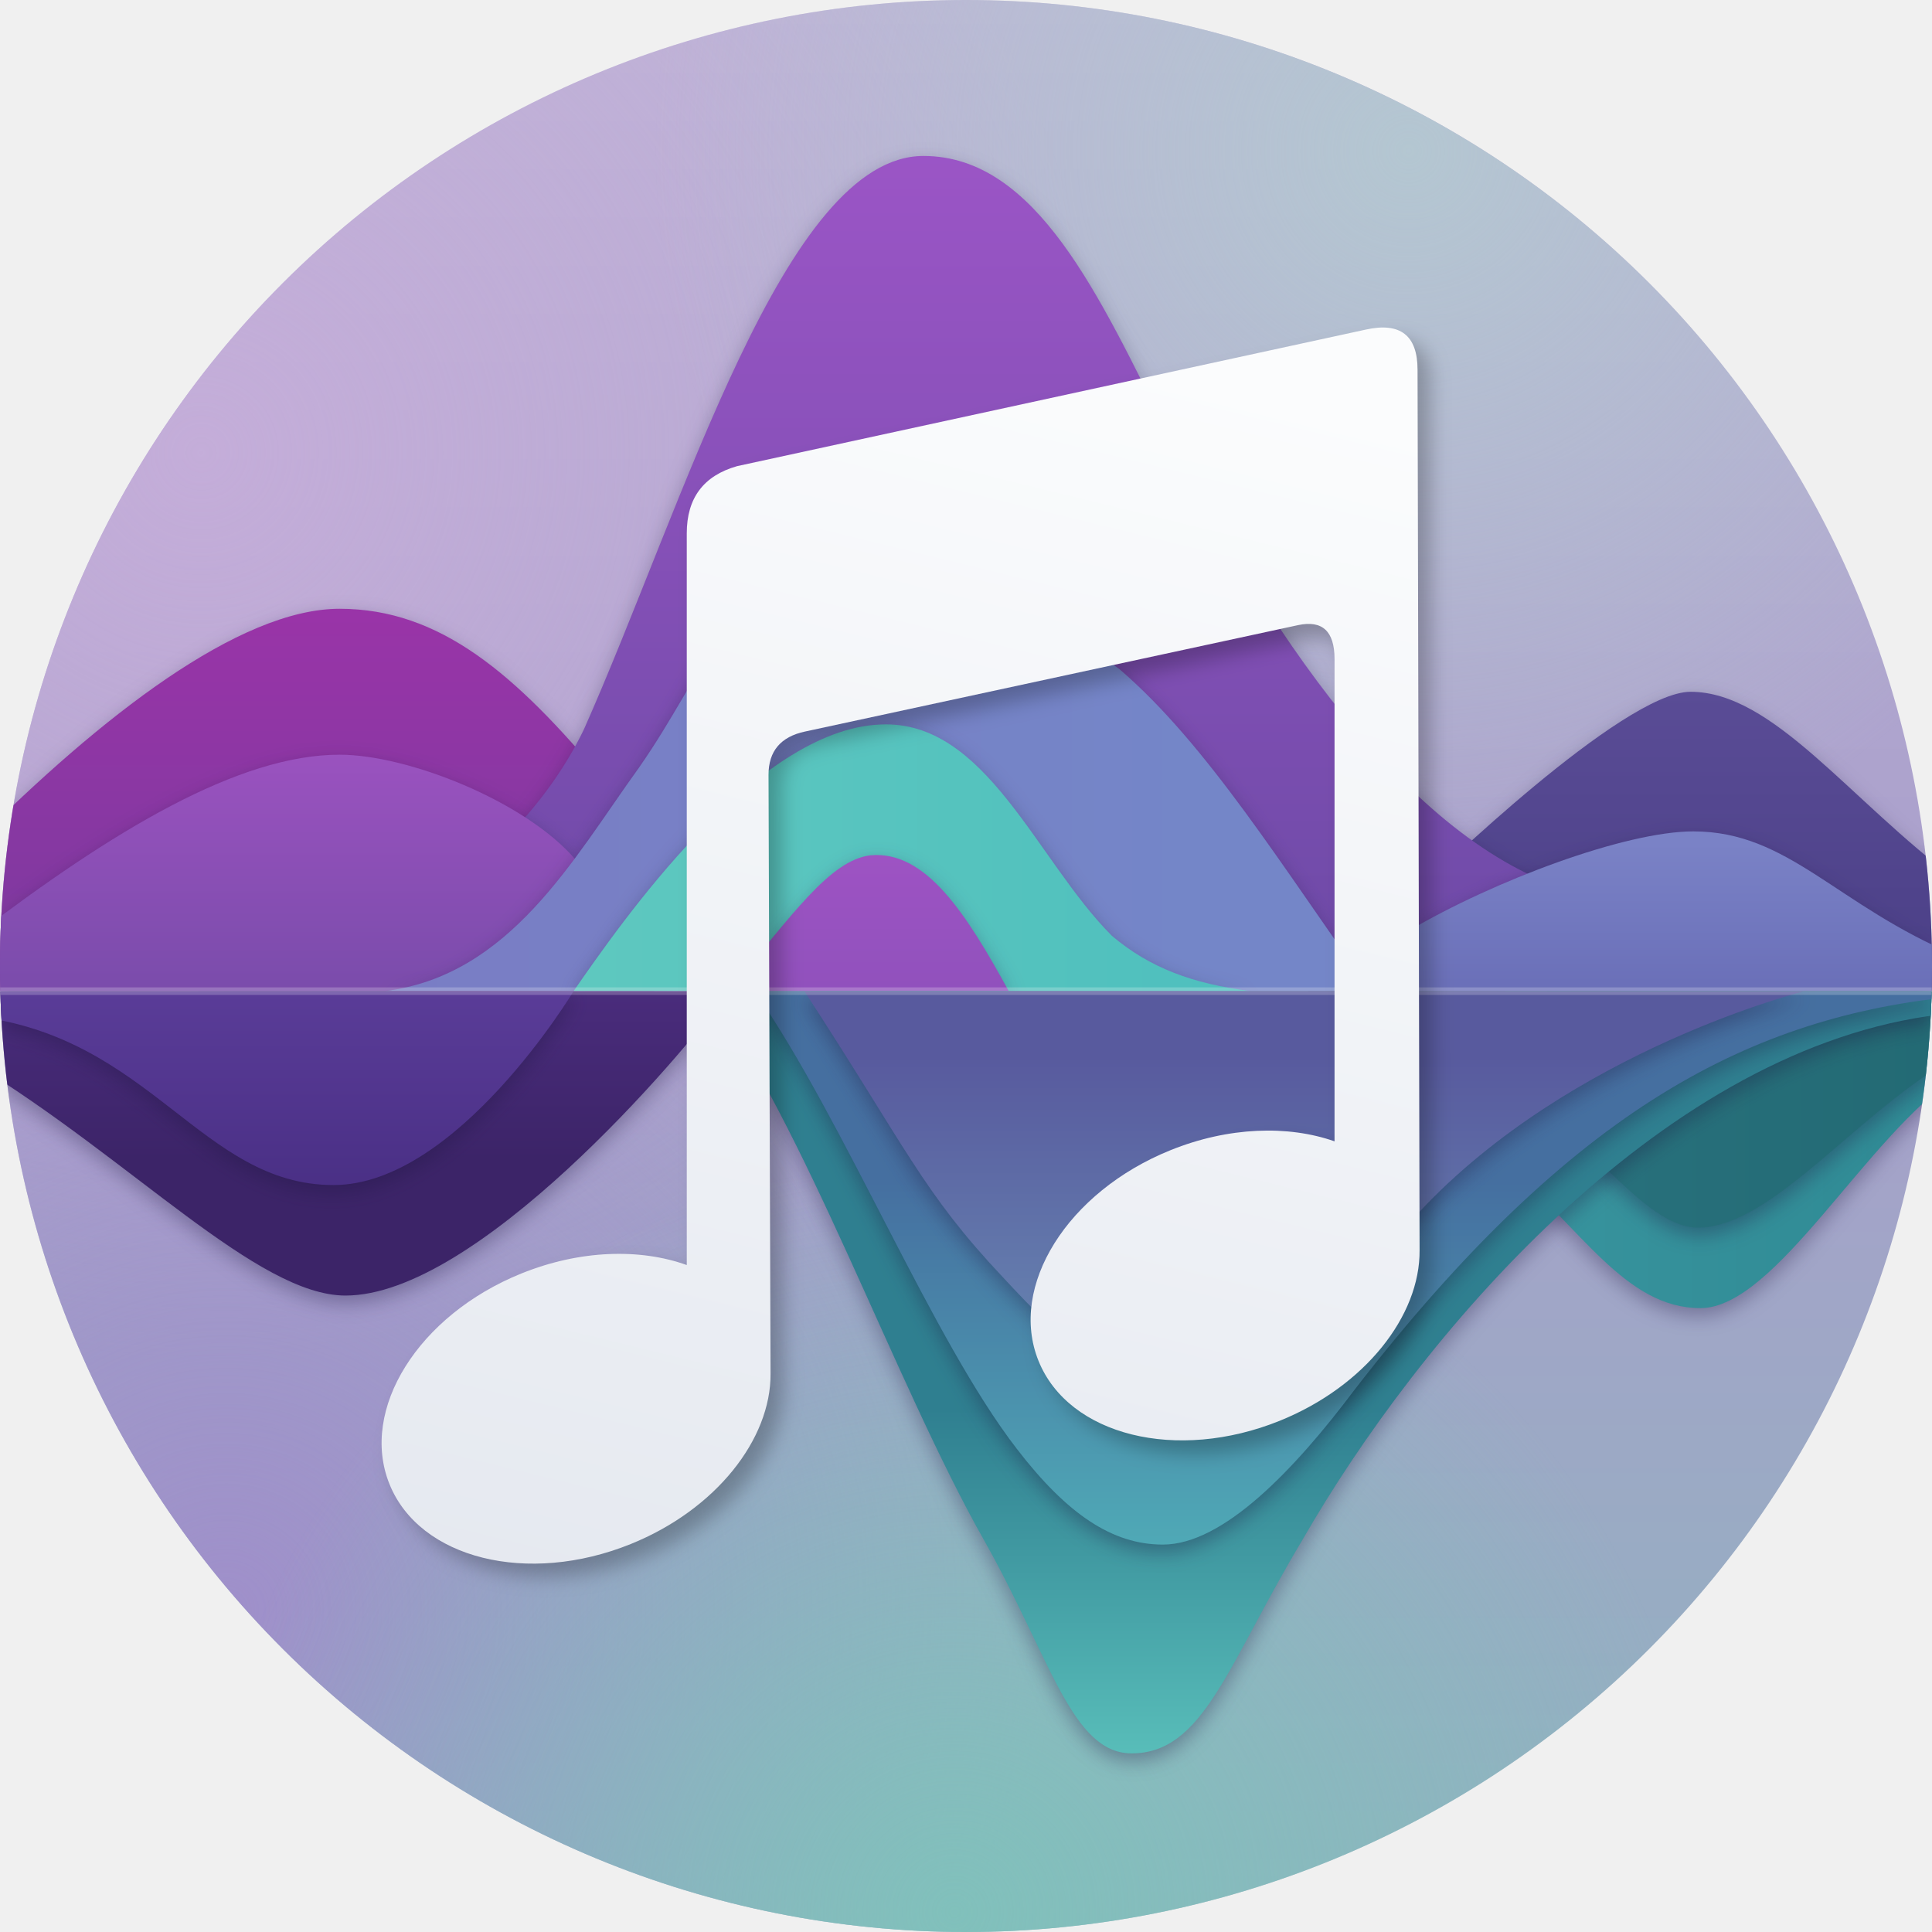
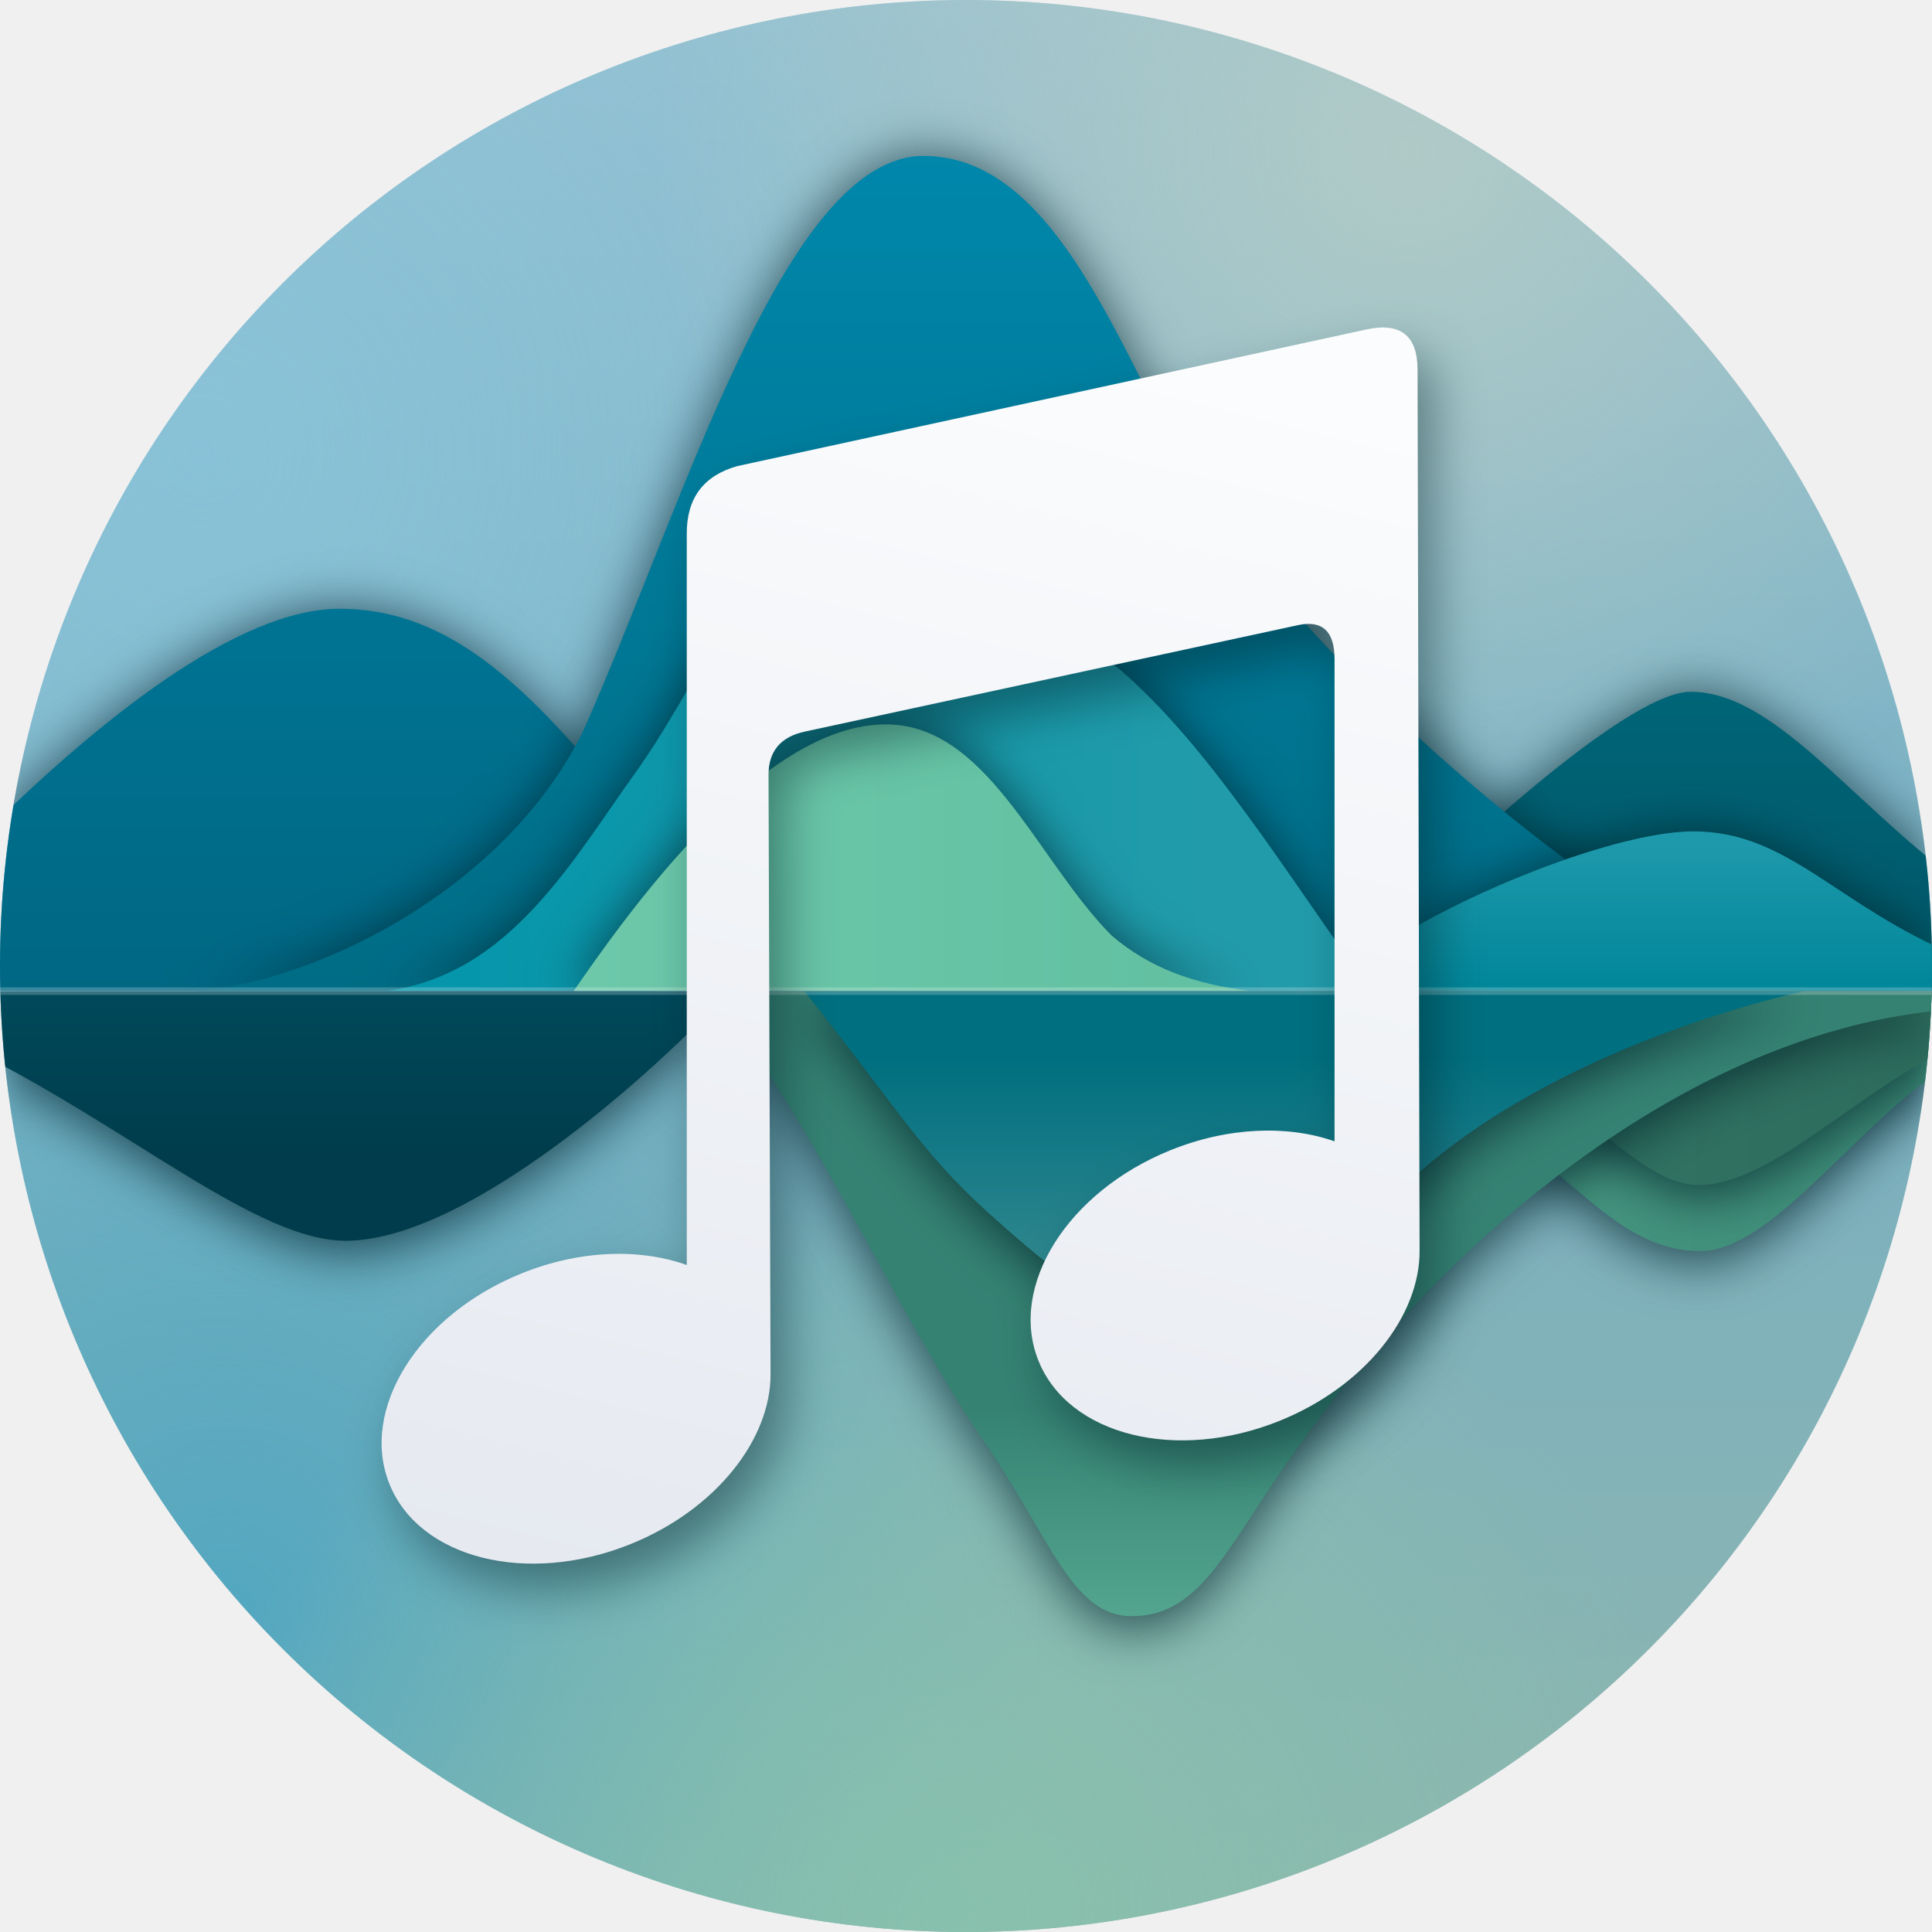
<svg xmlns="http://www.w3.org/2000/svg" width="768" height="768" viewBox="0 0 768 768">
  <defs>
    <clipPath id="clip-path-2">
      <path d="M768 384 C768 485.843 727.543 583.515 655.529 655.529 C583.515 727.543 485.843 768 384 768 C282.157 768 184.485 727.543 112.471 655.529 C40.457 583.515 0 485.843 0 384 C0 282.157 40.457 184.485 112.471 112.471 C184.485 40.457 282.157 0 384 0 C485.843 0 583.515 40.457 655.529 112.471 C727.543 184.485 768 282.157 768 384 Z" />
    </clipPath>
    <linearGradient id="linear-gradient-1" x1="0" y1="0" x2="0" y2="768" gradientUnits="userSpaceOnUse">
-       <stop offset="0" stop-color="#bdb3d6" />
-       <stop offset="0.5" stop-color="#a99fcb" />
-       <stop offset="1" stop-color="#8fb3bf" />
+       <stop offset="0" stop-color="#97c1d0" />
+       <stop offset="0.5" stop-color="#78b0c2" />
+       <stop offset="1" stop-color="#8fb5ad" />
    </linearGradient>
    <radialGradient id="radial-gradient-1" cx="80" cy="180" r="360" gradientUnits="userSpaceOnUse">
-       <stop offset="0" stop-color="#c8aedb" stop-opacity="0.8" />
-       <stop offset="1" stop-color="#c8aedb" stop-opacity="0" />
+       <stop offset="0" stop-color="#89c4db" stop-opacity="0.8" />
+       <stop offset="1" stop-color="#89c4db" stop-opacity="0" />
    </radialGradient>
    <radialGradient id="radial-gradient-2" cx="560" cy="60" r="300" gradientUnits="userSpaceOnUse">
-       <stop offset="0" stop-color="#b3c9d1" stop-opacity="0.9" />
-       <stop offset="1" stop-color="#b3c9d1" stop-opacity="0" />
+       <stop offset="0" stop-color="#b3cbc6" stop-opacity="0.9" />
+       <stop offset="1" stop-color="#b3cbc6" stop-opacity="0" />
    </radialGradient>
    <radialGradient id="radial-gradient-3" cx="90" cy="640" r="330" gradientUnits="userSpaceOnUse">
-       <stop offset="0" stop-color="#a08ccb" stop-opacity="0.9" />
-       <stop offset="1" stop-color="#a08ccb" stop-opacity="0" />
+       <stop offset="0" stop-color="#4da6c2" stop-opacity="0.9" />
+       <stop offset="1" stop-color="#4da6c2" stop-opacity="0" />
    </radialGradient>
    <radialGradient id="radial-gradient-4" cx="379.5" cy="760" r="300" gradientUnits="userSpaceOnUse">
-       <stop offset="0" stop-color="#7fc2bb" stop-opacity="0.9" />
-       <stop offset="1" stop-color="#7fc2bb" stop-opacity="0" />
+       <stop offset="0" stop-color="#87c2ad" stop-opacity="0.9" />
+       <stop offset="1" stop-color="#87c2ad" stop-opacity="0" />
    </radialGradient>
    <clipPath id="clip-path-3">
      <path d="M-40 0 L808 0 L808 394 L-40 394 Z" />
    </clipPath>
-     <filter id="filter-1" filterUnits="userSpaceOnUse" x="-27" y="225" width="304" height="186" color-interpolation-filters="sRGB">
-       <feGaussianBlur in="SourceAlpha" stdDeviation="4" />
-       <feOffset dx="0" dy="3" result="shadow" />
-       <feFlood flood-color="#1e1440" flood-opacity="0.35" />
-       <feComposite in2="shadow" operator="in" result="paint" />
-       <feMerge>
-         <feMergeNode in="paint" />
-         <feMergeNode in="SourceGraphic" />
-       </feMerge>
-     </filter>
    <linearGradient id="linear-gradient-2" x1="0" y1="240" x2="0" y2="394" gradientUnits="userSpaceOnUse">
-       <stop offset="0" stop-color="#9a34a8" />
-       <stop offset="1" stop-color="#7a3a9e" />
-     </linearGradient>
-     <filter id="filter-2" filterUnits="userSpaceOnUse" x="503" y="258" width="292" height="153" color-interpolation-filters="sRGB">
-       <feGaussianBlur in="SourceAlpha" stdDeviation="4" />
-       <feOffset dx="0" dy="3" result="shadow" />
-       <feFlood flood-color="#1e1440" flood-opacity="0.35" />
-       <feComposite in2="shadow" operator="in" result="paint" />
-       <feMerge>
-         <feMergeNode in="paint" />
-         <feMergeNode in="SourceGraphic" />
-       </feMerge>
-     </filter>
+       <stop offset="0" stop-color="#007494" />
+       <stop offset="1" stop-color="#006783" />
+     </linearGradient>
    <linearGradient id="linear-gradient-3" x1="0" y1="275" x2="0" y2="394" gradientUnits="userSpaceOnUse">
-       <stop offset="0" stop-color="#5a4c96" />
-       <stop offset="1" stop-color="#4a3f86" />
-     </linearGradient>
-     <filter id="filter-3" filterUnits="userSpaceOnUse" x="60.786" y="45" width="608.302" height="366" color-interpolation-filters="sRGB">
-       <feGaussianBlur in="SourceAlpha" stdDeviation="4" />
-       <feOffset dx="0" dy="3" result="shadow" />
-       <feFlood flood-color="#1e1440" flood-opacity="0.35" />
-       <feComposite in2="shadow" operator="in" result="paint" />
-       <feMerge>
-         <feMergeNode in="paint" />
-         <feMergeNode in="SourceGraphic" />
-       </feMerge>
-     </filter>
+       <stop offset="0" stop-color="#006578" />
+       <stop offset="1" stop-color="#005666" />
+     </linearGradient>
    <linearGradient id="linear-gradient-4" x1="12.088" y1="60" x2="12.088" y2="394" gradientUnits="userSpaceOnUse">
-       <stop offset="0" stop-color="#9b55c6" />
-       <stop offset="1" stop-color="#6c4aa6" />
-     </linearGradient>
-     <filter id="filter-4" filterUnits="userSpaceOnUse" x="-27" y="283" width="272.453" height="128" color-interpolation-filters="sRGB">
-       <feGaussianBlur in="SourceAlpha" stdDeviation="4" />
-       <feOffset dx="0" dy="3" result="shadow" />
-       <feFlood flood-color="#1e1440" flood-opacity="0.35" />
-       <feComposite in2="shadow" operator="in" result="paint" />
-       <feMerge>
-         <feMergeNode in="paint" />
-         <feMergeNode in="SourceGraphic" />
-       </feMerge>
-     </filter>
-     <linearGradient id="linear-gradient-5" x1="0" y1="300" x2="0" y2="394" gradientUnits="userSpaceOnUse">
-       <stop offset="0" stop-color="#9a52bf" />
-       <stop offset="1" stop-color="#7a4cab" />
-     </linearGradient>
-     <filter id="filter-5" filterUnits="userSpaceOnUse" x="543" y="313.487" width="252" height="97.513" color-interpolation-filters="sRGB">
-       <feGaussianBlur in="SourceAlpha" stdDeviation="4" />
-       <feOffset dx="0" dy="3" result="shadow" />
-       <feFlood flood-color="#1e1440" flood-opacity="0.35" />
-       <feComposite in2="shadow" operator="in" result="paint" />
-       <feMerge>
-         <feMergeNode in="paint" />
-         <feMergeNode in="SourceGraphic" />
-       </feMerge>
-     </filter>
+       <stop offset="0" stop-color="#0087ab" />
+       <stop offset="1" stop-color="#006c85" />
+     </linearGradient>
    <linearGradient id="linear-gradient-6" x1="0" y1="335" x2="0" y2="394" gradientUnits="userSpaceOnUse">
-       <stop offset="0" stop-color="#7a82c6" />
-       <stop offset="1" stop-color="#6a6fb8" />
-     </linearGradient>
-     <filter id="filter-6" filterUnits="userSpaceOnUse" x="135.74" y="218.646" width="426.26" height="192.354" color-interpolation-filters="sRGB">
-       <feGaussianBlur in="SourceAlpha" stdDeviation="4" />
-       <feOffset dx="0" dy="3" result="shadow" />
-       <feFlood flood-color="#1e1440" flood-opacity="0.35" />
-       <feComposite in2="shadow" operator="in" result="paint" />
-       <feMerge>
-         <feMergeNode in="paint" />
-         <feMergeNode in="SourceGraphic" />
-       </feMerge>
-     </filter>
+       <stop offset="0" stop-color="#1e99ab" />
+       <stop offset="1" stop-color="#008699" />
+     </linearGradient>
    <linearGradient id="linear-gradient-7" x1="120" y1="0" x2="480" y2="0" gradientUnits="userSpaceOnUse">
-       <stop offset="0" stop-color="#7a7cc4" />
-       <stop offset="1" stop-color="#7486c8" />
-     </linearGradient>
-     <filter id="filter-7" filterUnits="userSpaceOnUse" x="211" y="270.948" width="303.332" height="140.052" color-interpolation-filters="sRGB">
-       <feGaussianBlur in="SourceAlpha" stdDeviation="4" />
-       <feOffset dx="0" dy="3" result="shadow" />
-       <feFlood flood-color="#1e1440" flood-opacity="0.35" />
-       <feComposite in2="shadow" operator="in" result="paint" />
-       <feMerge>
-         <feMergeNode in="paint" />
-         <feMergeNode in="SourceGraphic" />
-       </feMerge>
-     </filter>
+       <stop offset="0" stop-color="#0095ab" />
+       <stop offset="1" stop-color="#219baa" />
+     </linearGradient>
    <linearGradient id="linear-gradient-8" x1="230" y1="0" x2="768" y2="0" gradientUnits="userSpaceOnUse">
-       <stop offset="0" stop-color="#5ec8bf" />
-       <stop offset="0.5" stop-color="#4ebfbe" />
-       <stop offset="1" stop-color="#4aa3ad" />
-     </linearGradient>
-     <filter id="filter-8" filterUnits="userSpaceOnUse" x="272.659" y="322.888" width="145.341" height="88.112" color-interpolation-filters="sRGB">
-       <feGaussianBlur in="SourceAlpha" stdDeviation="4" />
-       <feOffset dx="0" dy="3" result="shadow" />
-       <feFlood flood-color="#1e1440" flood-opacity="0.35" />
-       <feComposite in2="shadow" operator="in" result="paint" />
-       <feMerge>
-         <feMergeNode in="paint" />
-         <feMergeNode in="SourceGraphic" />
-       </feMerge>
-     </filter>
-     <linearGradient id="linear-gradient-9" x1="0" y1="330" x2="0" y2="470" gradientUnits="userSpaceOnUse">
-       <stop offset="0" stop-color="#a053c4" />
-       <stop offset="1" stop-color="#7e4fb4" />
+       <stop offset="0" stop-color="#6dc8aa" />
+       <stop offset="0.5" stop-color="#61c0a1" />
+       <stop offset="1" stop-color="#56a58f" />
    </linearGradient>
    <clipPath id="clip-path-4">
      <path d="M-40 394 L808 394 L808 794 L-40 794 Z" />
    </clipPath>
-     <filter id="filter-9" filterUnits="userSpaceOnUse" x="-27" y="377" width="333.659" height="155" color-interpolation-filters="sRGB">
-       <feGaussianBlur in="SourceAlpha" stdDeviation="4" />
-       <feOffset dx="0" dy="3" result="shadow" />
-       <feFlood flood-color="#1e1440" flood-opacity="0.35" />
-       <feComposite in2="shadow" operator="in" result="paint" />
-       <feMerge>
-         <feMergeNode in="paint" />
-         <feMergeNode in="SourceGraphic" />
-       </feMerge>
-     </filter>
    <linearGradient id="linear-gradient-10" x1="0" y1="394" x2="0" y2="461" gradientUnits="userSpaceOnUse">
-       <stop offset="0" stop-color="#4a2c7c" />
-       <stop offset="1" stop-color="#3c2468" />
-     </linearGradient>
-     <filter id="filter-10" filterUnits="userSpaceOnUse" x="-27" y="377" width="272" height="111.076" color-interpolation-filters="sRGB">
-       <feGaussianBlur in="SourceAlpha" stdDeviation="4" />
-       <feOffset dx="0" dy="3" result="shadow" />
-       <feFlood flood-color="#1e1440" flood-opacity="0.35" />
-       <feComposite in2="shadow" operator="in" result="paint" />
-       <feMerge>
-         <feMergeNode in="paint" />
-         <feMergeNode in="SourceGraphic" />
-       </feMerge>
-     </filter>
-     <linearGradient id="linear-gradient-11" x1="0" y1="394" x2="0" y2="520" gradientUnits="userSpaceOnUse">
-       <stop offset="0" stop-color="#5a3c98" />
-       <stop offset="1" stop-color="#40287a" />
-     </linearGradient>
-     <filter id="filter-11" filterUnits="userSpaceOnUse" x="581.451" y="377" width="213.549" height="160" color-interpolation-filters="sRGB">
-       <feGaussianBlur in="SourceAlpha" stdDeviation="4" />
-       <feOffset dx="0" dy="3" result="shadow" />
-       <feFlood flood-color="#1e1440" flood-opacity="0.35" />
-       <feComposite in2="shadow" operator="in" result="paint" />
-       <feMerge>
-         <feMergeNode in="paint" />
-         <feMergeNode in="SourceGraphic" />
-       </feMerge>
-     </filter>
+       <stop offset="0" stop-color="#00495b" />
+       <stop offset="1" stop-color="#003c4b" />
+     </linearGradient>
    <linearGradient id="linear-gradient-12" x1="560" y1="0" x2="768" y2="0" gradientUnits="userSpaceOnUse">
-       <stop offset="0" stop-color="#3a96a0" />
-       <stop offset="1" stop-color="#2f8a94" />
-     </linearGradient>
-     <filter id="filter-12" filterUnits="userSpaceOnUse" x="598.116" y="377" width="196.884" height="128" color-interpolation-filters="sRGB">
-       <feGaussianBlur in="SourceAlpha" stdDeviation="4" />
-       <feOffset dx="0" dy="3" result="shadow" />
-       <feFlood flood-color="#1e1440" flood-opacity="0.35" />
-       <feComposite in2="shadow" operator="in" result="paint" />
-       <feMerge>
-         <feMergeNode in="paint" />
-         <feMergeNode in="SourceGraphic" />
-       </feMerge>
-     </filter>
+       <stop offset="0" stop-color="#489882" />
+       <stop offset="1" stop-color="#3d8c77" />
+     </linearGradient>
    <linearGradient id="linear-gradient-13" x1="560" y1="0" x2="768" y2="0" gradientUnits="userSpaceOnUse">
-       <stop offset="0" stop-color="#2a7480" />
-       <stop offset="1" stop-color="#236a74" />
-     </linearGradient>
-     <filter id="filter-13" filterUnits="userSpaceOnUse" x="263.611" y="377" width="531.389" height="337" color-interpolation-filters="sRGB">
-       <feGaussianBlur in="SourceAlpha" stdDeviation="4" />
-       <feOffset dx="0" dy="3" result="shadow" />
-       <feFlood flood-color="#1e1440" flood-opacity="0.35" />
-       <feComposite in2="shadow" operator="in" result="paint" />
-       <feMerge>
-         <feMergeNode in="paint" />
-         <feMergeNode in="SourceGraphic" />
-       </feMerge>
-     </filter>
+       <stop offset="0" stop-color="#337666" />
+       <stop offset="1" stop-color="#2d6c5c" />
+     </linearGradient>
    <linearGradient id="linear-gradient-14" x1="-28.176" y1="560" x2="-28.176" y2="697" gradientUnits="userSpaceOnUse">
-       <stop offset="0" stop-color="#2f7f90" />
-       <stop offset="1" stop-color="#58bdb9" />
-     </linearGradient>
-     <filter id="filter-14" filterUnits="userSpaceOnUse" x="283" y="377" width="512" height="254" color-interpolation-filters="sRGB">
-       <feGaussianBlur in="SourceAlpha" stdDeviation="4" />
-       <feOffset dx="0" dy="3" result="shadow" />
-       <feFlood flood-color="#1e1440" flood-opacity="0.35" />
-       <feComposite in2="shadow" operator="in" result="paint" />
-       <feMerge>
-         <feMergeNode in="paint" />
-         <feMergeNode in="SourceGraphic" />
-       </feMerge>
-     </filter>
-     <linearGradient id="linear-gradient-15" x1="0" y1="470" x2="0" y2="614" gradientUnits="userSpaceOnUse">
-       <stop offset="0" stop-color="#456fa0" />
-       <stop offset="1" stop-color="#4fa9b6" />
-     </linearGradient>
-     <filter id="filter-15" filterUnits="userSpaceOnUse" x="302.752" y="377" width="431.519" height="186.134" color-interpolation-filters="sRGB">
-       <feGaussianBlur in="SourceAlpha" stdDeviation="4" />
-       <feOffset dx="0" dy="3" result="shadow" />
-       <feFlood flood-color="#1e1440" flood-opacity="0.35" />
-       <feComposite in2="shadow" operator="in" result="paint" />
-       <feMerge>
-         <feMergeNode in="paint" />
-         <feMergeNode in="SourceGraphic" />
-       </feMerge>
-     </filter>
+       <stop offset="0" stop-color="#358273" />
+       <stop offset="1" stop-color="#67bda1" />
+     </linearGradient>
    <linearGradient id="linear-gradient-16" x1="0" y1="420" x2="0" y2="546" gradientUnits="userSpaceOnUse">
-       <stop offset="0" stop-color="#585a9e" />
-       <stop offset="1" stop-color="#6787b2" />
-     </linearGradient>
-     <filter id="filter-16" filterUnits="userSpaceOnUse" x="132.688" y="111.19" width="450.623" height="529.385" data-vc-blend="multiply" color-interpolation-filters="sRGB">
-       <feGaussianBlur in="SourceAlpha" stdDeviation="4" />
-       <feOffset dx="5" dy="5" result="shadow" />
-       <feFlood flood-color="#000000" flood-opacity="0.25" />
+       <stop offset="0" stop-color="#006f7f" />
+       <stop offset="1" stop-color="#479396" />
+     </linearGradient>
+     <filter id="filter-16" filterUnits="userSpaceOnUse" x="114" y="88" width="491" height="575" color-interpolation-filters="sRGB">
+       <feGaussianBlur in="SourceAlpha" stdDeviation="10" />
+       <feOffset dx="6" dy="10" result="shadow" />
+       <feFlood flood-color="#00222a" flood-opacity="0.45" />
      <feComposite in2="shadow" operator="in" result="paint" />
      <feMerge>
        <feMergeNode in="paint" />
        <feMergeNode in="SourceGraphic" />
      </feMerge>
    </filter>
    <linearGradient id="linear-gradient-17" x1="411.959" y1="130.397" x2="265.476" y2="728.847" gradientUnits="userSpaceOnUse">
      <stop offset="0" stop-color="#fbfcfd" />
      <stop offset="1" stop-color="#e2e6ee" />
    </linearGradient>
+     <filter id="wave-2" filterUnits="userSpaceOnUse" x="-40" y="0" width="848" height="768" color-interpolation-filters="sRGB">
+       <feGaussianBlur in="SourceAlpha" stdDeviation="10" />
+       <feOffset dx="0" dy="0" result="shadow" />
+       <feFlood flood-color="#00222a" flood-opacity="0.7" />
+       <feComposite in2="shadow" operator="in" result="paint" />
+       <feMerge>
+         <feMergeNode in="paint" />
+         <feMergeNode in="SourceGraphic" />
+       </feMerge>
+     </filter>
+     <filter id="wave-3" filterUnits="userSpaceOnUse" x="-40" y="0" width="848" height="768" color-interpolation-filters="sRGB">
+       <feGaussianBlur in="SourceAlpha" stdDeviation="10" />
+       <feOffset dx="0" dy="0" result="shadow" />
+       <feFlood flood-color="#00222a" flood-opacity="0.7" />
+       <feComposite in2="shadow" operator="in" result="paint" />
+       <feMerge>
+         <feMergeNode in="paint" />
+         <feMergeNode in="SourceGraphic" />
+       </feMerge>
+     </filter>
+     <filter id="wave-4" filterUnits="userSpaceOnUse" x="-40" y="0" width="848" height="768" color-interpolation-filters="sRGB">
+       <feGaussianBlur in="SourceAlpha" stdDeviation="10" />
+       <feOffset dx="0" dy="0" result="shadow" />
+       <feFlood flood-color="#00222a" flood-opacity="0.7" />
+       <feComposite in2="shadow" operator="in" result="paint" />
+       <feMerge>
+         <feMergeNode in="paint" />
+         <feMergeNode in="SourceGraphic" />
+       </feMerge>
+     </filter>
+     <filter id="wave-6" filterUnits="userSpaceOnUse" x="-40" y="0" width="848" height="768" color-interpolation-filters="sRGB">
+       <feGaussianBlur in="SourceAlpha" stdDeviation="10" />
+       <feOffset dx="0" dy="0" result="shadow" />
+       <feFlood flood-color="#00222a" flood-opacity="0.7" />
+       <feComposite in2="shadow" operator="in" result="paint" />
+       <feMerge>
+         <feMergeNode in="paint" />
+         <feMergeNode in="SourceGraphic" />
+       </feMerge>
+     </filter>
+     <filter id="wave-7" filterUnits="userSpaceOnUse" x="-40" y="0" width="848" height="768" color-interpolation-filters="sRGB">
+       <feGaussianBlur in="SourceAlpha" stdDeviation="10" />
+       <feOffset dx="0" dy="0" result="shadow" />
+       <feFlood flood-color="#00222a" flood-opacity="0.7" />
+       <feComposite in2="shadow" operator="in" result="paint" />
+       <feMerge>
+         <feMergeNode in="paint" />
+         <feMergeNode in="SourceGraphic" />
+       </feMerge>
+     </filter>
+     <filter id="wave-8" filterUnits="userSpaceOnUse" x="-40" y="0" width="848" height="768" color-interpolation-filters="sRGB">
+       <feGaussianBlur in="SourceAlpha" stdDeviation="10" />
+       <feOffset dx="0" dy="0" result="shadow" />
+       <feFlood flood-color="#00222a" flood-opacity="0.7" />
+       <feComposite in2="shadow" operator="in" result="paint" />
+       <feMerge>
+         <feMergeNode in="paint" />
+         <feMergeNode in="SourceGraphic" />
+       </feMerge>
+     </filter>
+     <filter id="wave-10" filterUnits="userSpaceOnUse" x="-40" y="0" width="848" height="768" color-interpolation-filters="sRGB">
+       <feGaussianBlur in="SourceAlpha" stdDeviation="10" />
+       <feOffset dx="0" dy="5" result="shadow" />
+       <feFlood flood-color="#00222a" flood-opacity="0.7" />
+       <feComposite in2="shadow" operator="in" result="paint" />
+       <feMerge>
+         <feMergeNode in="paint" />
+         <feMergeNode in="SourceGraphic" />
+       </feMerge>
+     </filter>
+     <filter id="wave-12" filterUnits="userSpaceOnUse" x="-40" y="0" width="848" height="768" color-interpolation-filters="sRGB">
+       <feGaussianBlur in="SourceAlpha" stdDeviation="10" />
+       <feOffset dx="0" dy="5" result="shadow" />
+       <feFlood flood-color="#00222a" flood-opacity="0.7" />
+       <feComposite in2="shadow" operator="in" result="paint" />
+       <feMerge>
+         <feMergeNode in="paint" />
+         <feMergeNode in="SourceGraphic" />
+       </feMerge>
+     </filter>
+     <filter id="wave-13" filterUnits="userSpaceOnUse" x="-40" y="0" width="848" height="768" color-interpolation-filters="sRGB">
+       <feGaussianBlur in="SourceAlpha" stdDeviation="10" />
+       <feOffset dx="0" dy="5" result="shadow" />
+       <feFlood flood-color="#00222a" flood-opacity="0.7" />
+       <feComposite in2="shadow" operator="in" result="paint" />
+       <feMerge>
+         <feMergeNode in="paint" />
+         <feMergeNode in="SourceGraphic" />
+       </feMerge>
+     </filter>
+     <filter id="wave-14" filterUnits="userSpaceOnUse" x="-40" y="0" width="848" height="768" color-interpolation-filters="sRGB">
+       <feGaussianBlur in="SourceAlpha" stdDeviation="10" />
+       <feOffset dx="0" dy="5" result="shadow" />
+       <feFlood flood-color="#00222a" flood-opacity="0.7" />
+       <feComposite in2="shadow" operator="in" result="paint" />
+       <feMerge>
+         <feMergeNode in="paint" />
+         <feMergeNode in="SourceGraphic" />
+       </feMerge>
+     </filter>
+     <filter id="wave-16" filterUnits="userSpaceOnUse" x="-40" y="0" width="848" height="768" color-interpolation-filters="sRGB">
+       <feGaussianBlur in="SourceAlpha" stdDeviation="10" />
+       <feOffset dx="0" dy="5" result="shadow" />
+       <feFlood flood-color="#00222a" flood-opacity="0.7" />
+       <feComposite in2="shadow" operator="in" result="paint" />
+       <feMerge>
+         <feMergeNode in="paint" />
+         <feMergeNode in="SourceGraphic" />
+       </feMerge>
+     </filter>
  </defs>
  <g id="Layer_1" data-name="Layer 1">
    <g clip-path="url(#clip-path-2)">
      <rect x="0" y="0" width="768" height="768" fill="url(#linear-gradient-1)" />
      <rect x="0" y="0" width="768" height="768" fill="url(#radial-gradient-1)" />
      <rect x="0" y="0" width="768" height="768" fill="url(#radial-gradient-2)" />
      <rect x="0" y="0" width="768" height="768" fill="url(#radial-gradient-3)" />
      <rect x="0" y="0" width="768" height="768" fill="url(#radial-gradient-4)" />
      <g clip-path="url(#clip-path-3)">
-         <g filter="url(#filter-1)">
+         <g filter="url(#wave-2)">
          <path d="M-10 335 C40 285 95 242 135 242 C175 242 205 268 240 310 L260 394 L-10 394 Z" fill="url(#linear-gradient-2)" />
        </g>
-         <g filter="url(#filter-2)">
+         <g filter="url(#wave-3)">
          <path d="M568.075 350 C568.075 350 645 275 672 275 C705 275 735 318 778 350 L778 394 L520 394 Z" fill="url(#linear-gradient-3)" />
        </g>
-         <g filter="url(#filter-3)">
-           <path d="M77.786 394 C127.786 390 202.088 352 232.088 290 C272.088 200 312.088 62 367.088 62 C412.088 62 437.088 118 464.088 172 C507.088 258 565.858 340.786 630.858 355.786 L652.088 394 Z" fill="url(#linear-gradient-4)" />
-         </g>
-         <g filter="url(#filter-4)">
-           <path d="M-10 372 C45 330 95 300 135 300 C162 300 208.453 318.334 228.453 341.334 C213.453 374.334 201.688 390 151.688 394 L-10 394 Z" fill="url(#linear-gradient-5)" />
-         </g>
-         <g filter="url(#filter-5)">
+         <g filter="url(#wave-4)">
+           <path d="M77.786 394 C127.786 390 202.088 352 232.088 290 C272.088 200 312.088 62 367.088 62 C412.088 62 437.088 118 464.088 172 C507.088 258 652.271 379 717.271 394 L652.088 394 Z" fill="url(#linear-gradient-4)" />
+         </g>
+         <g filter="url(#wave-6)">
          <path d="M560 394 L560 370 C594 350 646.125 330.487 673.125 330.487 C711.125 330.487 730 360 778 380 L778 394 Z" fill="url(#linear-gradient-6)" />
        </g>
-         <g filter="url(#filter-6)">
+         <g filter="url(#wave-7)">
          <path d="M152.74 394 C202.74 388 227.88 341.328 253.88 305.328 C281.88 265.328 284 238 330 236 C380 234 410 240 445 266 C480 296 510 345 545 394 Z" fill="url(#linear-gradient-7)" />
        </g>
-         <g filter="url(#filter-7)">
+         <g filter="url(#wave-8)">
          <path d="M228 394 C246.77 366.944 300 290 350 288 C392 286 412 342 442 372 C457.025 384.714 474.054 391.082 497.332 394 Z" fill="url(#linear-gradient-8)" />
-         </g>
-         <g filter="url(#filter-8)">
-           <path d="M289.659 394 C315.33 363.099 330 342 346 340 C368 338 384 363 401 394 Z" fill="url(#linear-gradient-9)" />
        </g>
      </g>
      <g clip-path="url(#clip-path-4)">
-         <g filter="url(#filter-9)">
-           <path d="M-10 394 L289.659 394 C270.042 421.35 189.212 515 137.348 515 C102.348 515 52.348 461 -10 423 Z" fill="url(#linear-gradient-10)" />
-         </g>
-         <g filter="url(#filter-10)">
-           <path d="M132.574 471.076 C80.052 471.076 60 412 -10 404 L-10 394 L228 394 C228 394 181.71 471.076 132.574 471.076 Z" fill="url(#linear-gradient-11)" />
-         </g>
-         <g filter="url(#filter-11)">
-           <path d="M598.451 394 L778 394 L778 427.754 C742.083 451.216 705.938 520 675.938 520 C645.938 520 628.451 487.891 598.451 462.891 Z" fill="url(#linear-gradient-12)" />
-         </g>
-         <g filter="url(#filter-12)">
-           <path d="M615.116 394 L778 394 L778 420 C740 440 705 488 675 488 C655 488 635.116 456.11 615.116 446.11 Z" fill="url(#linear-gradient-13)" />
-         </g>
-         <g filter="url(#filter-13)">
-           <path d="M280.611 394 C319.911 446.698 355.539 549.223 391.022 612 C417.475 658.798 426.035 697 449.824 697 C478.465 697 487.824 662 517.824 612 C563.824 532 658.059 420 766 404 L778 402.5 L778 394 Z" fill="url(#linear-gradient-14)" />
-         </g>
-         <g filter="url(#filter-14)">
-           <path d="M300 394 C336 446 370.25 532 404.25 576 C424.25 602 442.25 614 462.25 614 C486.25 614 514.61 584.242 538.61 552.242 C625.65 439.898 696.558 404 778 396 L778 394 Z" fill="url(#linear-gradient-15)" />
-         </g>
-         <g filter="url(#filter-15)">
-           <path d="M319.752 394 C360.758 457 366.688 473.761 398.688 507.761 C424.688 535.761 434.937 544 460.937 546 C482.937 548 521.28 527.693 564.275 481.693 C624.658 417.088 717.271 394 717.271 394 Z" fill="url(#linear-gradient-16)" />
+         <g filter="url(#wave-10)">
+           <path d="M-10 394 L289.659 394 C270.042 416.427 189.212 493.22 137.348 493.22 C102.348 493.22 52.348 448.94 -10 417.78 Z" fill="url(#linear-gradient-10)" />
+         </g>
+         <g filter="url(#wave-12)">
+           <path d="M598.451 394 L778 394 L778 421.678 C742.083 440.917 705.938 497.32 675.938 497.32 C645.938 497.32 628.451 470.991 598.451 450.491 Z" fill="url(#linear-gradient-12)" />
+         </g>
+         <g filter="url(#wave-13)">
+           <path d="M615.116 394 L778 394 L778 415.32 C740 431.72 705 471.08 675 471.08 C655 471.08 635.116 444.93 615.116 436.73 Z" fill="url(#linear-gradient-13)" />
+         </g>
+         <g filter="url(#wave-14)">
+           <path d="M280.611 394 C319.911 437.212 355.539 521.283 391.022 572.76 C417.475 611.134 426.035 642.46 449.824 642.46 C478.465 642.46 487.824 613.76 517.824 572.76 C563.824 507.16 658.059 415.32 766 402.2 L778 400.97 L778 394 Z" fill="url(#linear-gradient-14)" />
+         </g>
+         <g filter="url(#wave-16)">
+           <path d="M319.752 394 C360.758 445.66 366.688 459.404 398.688 487.284 C424.688 510.244 434.937 517 460.937 518.64 C482.937 520.28 521.28 503.628 564.275 465.908 C624.658 412.932 717.271 394 717.271 394 Z" fill="url(#linear-gradient-16)" />
        </g>
      </g>
      <rect x="0" y="392.5" width="768" height="3" fill="#ffffff" opacity="0.22" />
    </g>
    <g filter="url(#filter-16)">
      <path d="M543 131 C556.667 128 563.5 133.333 563.5 147 L564.31 496.991 C564.529 523.074 542.608 551.088 508.727 564.777 C467.762 581.328 424.825 570.669 412.825 540.969 C400.826 511.269 424.307 473.774 465.273 457.223 C488.351 447.899 512.054 447.21 530.5 453.697 L530.5 262 C530.5 250.933 525.667 246.433 516 248.5 L320 290.8 C310.333 292.867 305.5 298.6 305.5 308 L306.31 546.043 C306.5 572.111 284.586 600.097 250.727 613.777 C209.762 630.328 166.825 619.669 154.825 589.969 C142.826 560.268 166.307 522.775 207.273 506.223 C230.56 496.814 254.484 496.199 273 502.875 L273 212 C273 198 279.667 189.1 293 185.3 Z" fill="url(#linear-gradient-17)" />
    </g>
  </g>
</svg>
